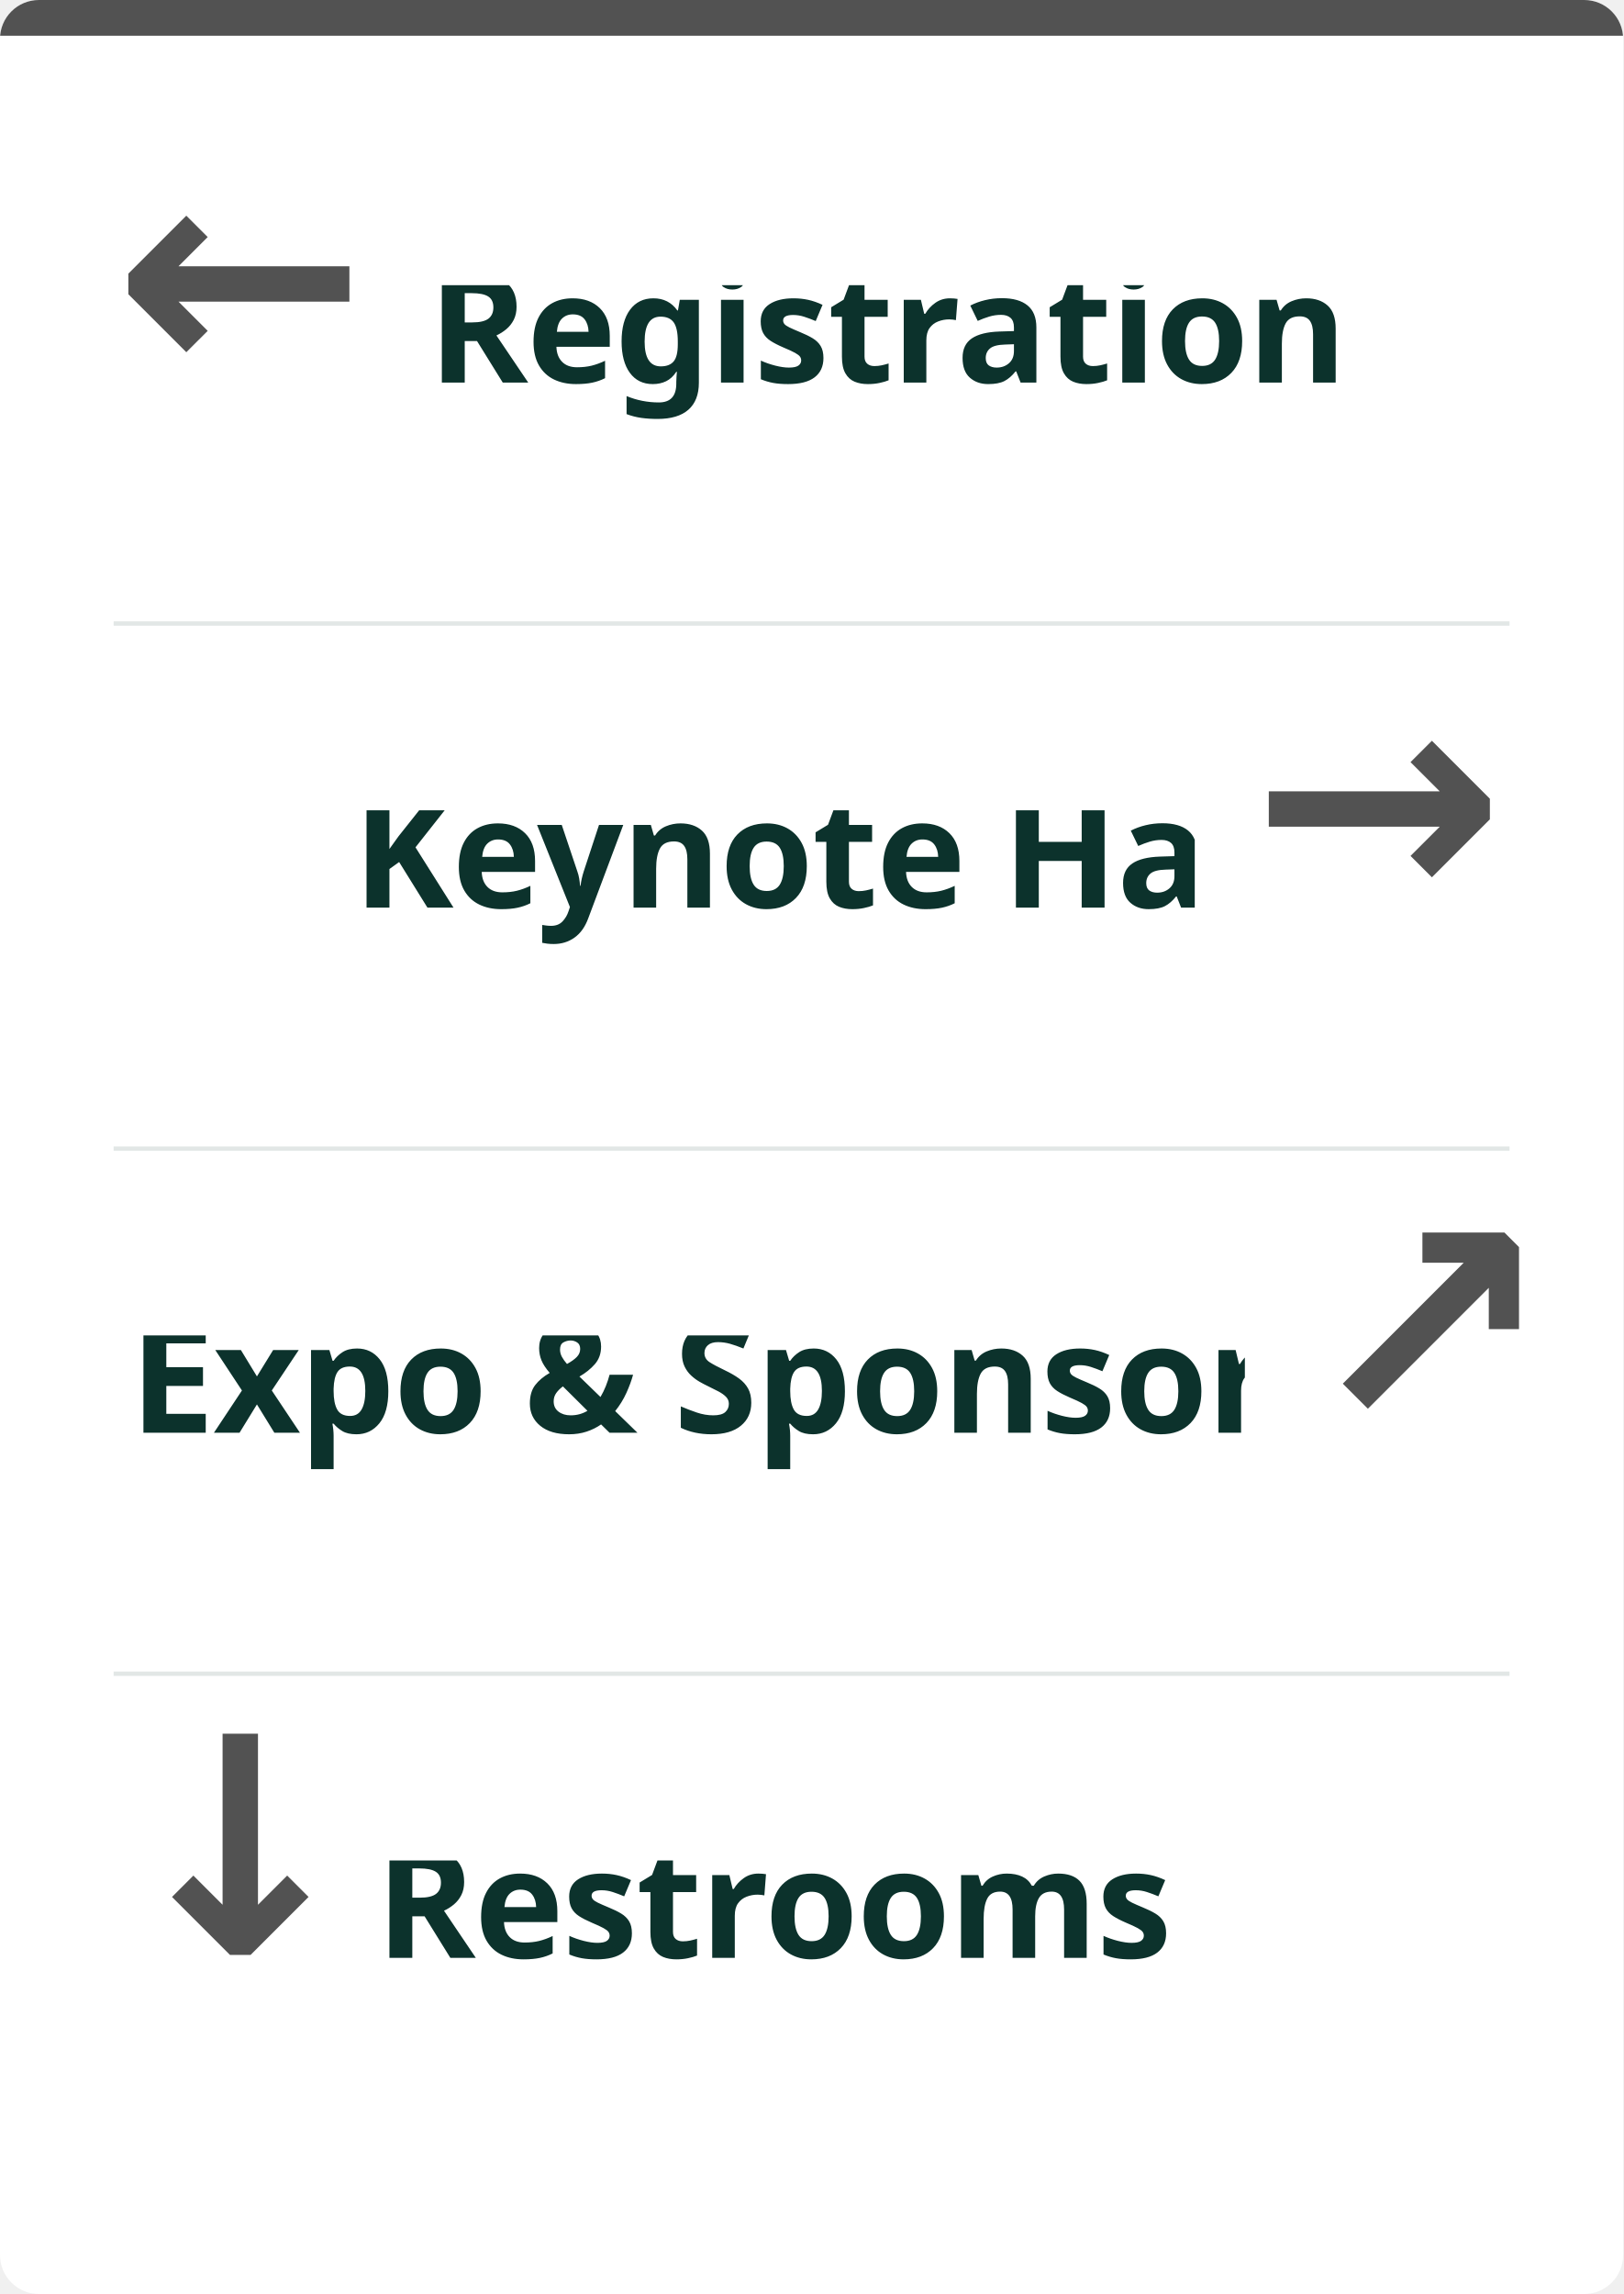
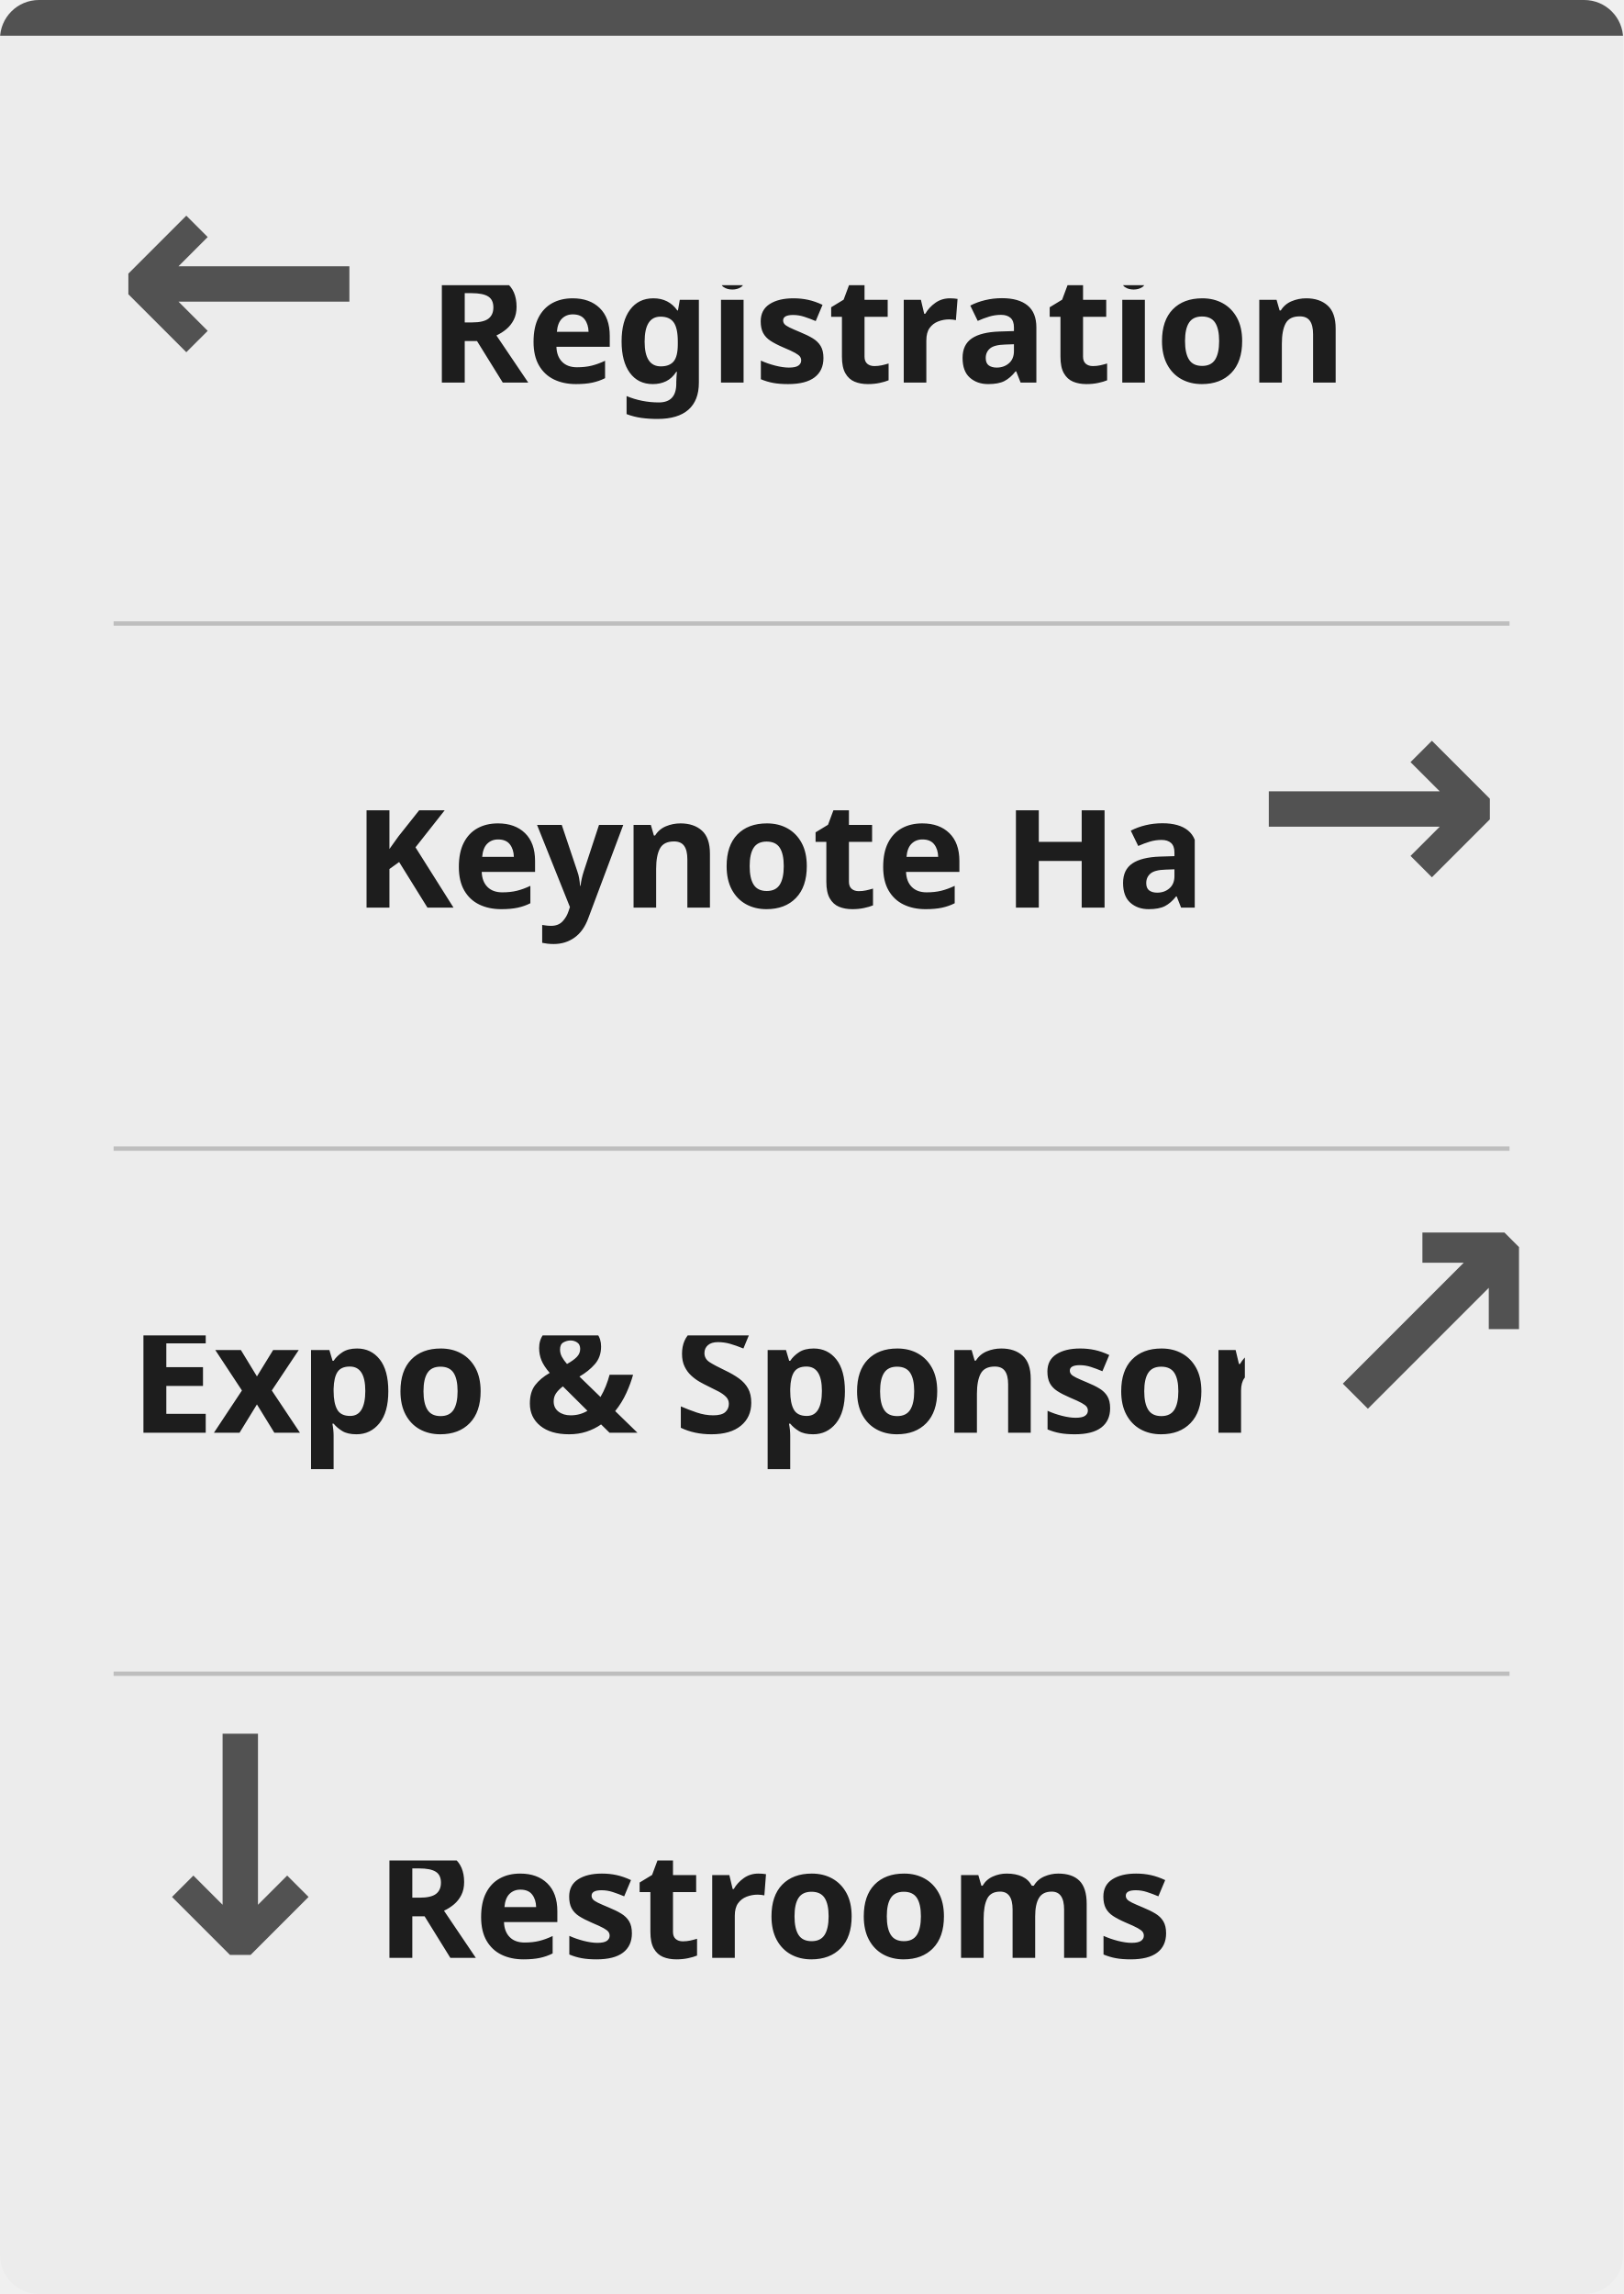
<svg xmlns="http://www.w3.org/2000/svg" width="1123" height="1587" viewBox="0 0 1123 1587">
  <defs>
    <clipPath id="fcovclip-2" clipPathUnits="userSpaceOnUse">
      <path fill="#fff" d="M296.27 197.31h748.13v104.84H296.27z" />
    </clipPath>
    <clipPath id="fcovclip-3" clipPathUnits="userSpaceOnUse">
      <path fill="#fff" d="M78.61 560.56h748v104.86h-748z" />
    </clipPath>
    <clipPath id="fcovclip-4" clipPathUnits="userSpaceOnUse">
      <path fill="#fff" d="M78.61 923.83h782.67v104.84H78.61z" />
    </clipPath>
    <clipPath id="fcovclip-5" clipPathUnits="userSpaceOnUse">
      <path fill="#fff" d="M260 1287.08h784.39v104.84H260z" />
    </clipPath>
    <clipPath id="fcovclip-1" clipPathUnits="userSpaceOnUse">
      <rect width="1123" height="1587" fill="#fff" rx="26.95" ry="26.95" />
    </clipPath>
  </defs>
-   <rect width="1123" height="1587" fill="#fff" rx="26.95" ry="26.95" />
+   <rect width="1123" height="1587" fill="#ececec" rx="26.95" ry="26.95" />
  <g clip-path="url(#fcovclip-1)">
    <path fill="#525252" d="M0 0h1123v24.7H0z" />
-     <path fill="#0c322c" fill-opacity=".12" d="M78.61 429.86h965.78v3H78.61z" />
+     <path fill="#bebebe" d="M78.61 429.86h965.78v3H78.61z" />
    <text x="78.61" y="117.27" fill="#525252" dominant-baseline="text-before-edge" font-family="SUSE, ui-sans-serif, system-ui, sans-serif" font-size="208.94" font-weight="600">←</text>
    <g clip-path="url(#fcovclip-2)">
-       <text x="296.27" y="183.31" fill="#0c322c" dominant-baseline="text-before-edge" font-family="SUSE, ui-sans-serif, system-ui, sans-serif" font-size="104.85" font-weight="600" letter-spacing="-1.05">Registration</text>
+       <text x="296.27" y="183.31" fill="#1d1d1d" dominant-baseline="text-before-edge" font-family="SUSE, ui-sans-serif, system-ui, sans-serif" font-size="104.85" font-weight="600" letter-spacing="-1.05">Registration</text>
    </g>
-     <path fill="#0c322c" fill-opacity=".12" d="M78.61 793.13h965.78v3H78.61z" />
+     <path fill="#bebebe" d="M78.61 793.13h965.78v3H78.61z" />
    <text x="865.91" y="480.52" fill="#525252" dominant-baseline="text-before-edge" font-family="SUSE, ui-sans-serif, system-ui, sans-serif" font-size="208.95" font-weight="600">→</text>
    <g clip-path="url(#fcovclip-3)">
-       <text x="244.17" y="546.56" fill="#0c322c" dominant-baseline="text-before-edge" font-family="SUSE, ui-sans-serif, system-ui, sans-serif" font-size="104.85" font-weight="600" letter-spacing="-1.05">Keynote Hall</text>
+       <text x="244.17" y="546.56" fill="#1d1d1d" dominant-baseline="text-before-edge" font-family="SUSE, ui-sans-serif, system-ui, sans-serif" font-size="104.85" font-weight="600" letter-spacing="-1.05">Keynote Hall</text>
    </g>
-     <path fill="#0c322c" fill-opacity=".12" d="M78.61 1156.38h965.78v3H78.61z" />
+     <path fill="#bebebe" d="M78.61 1156.38h965.78v3H78.61z" />
    <text x="900.58" y="843.78" fill="#525252" dominant-baseline="text-before-edge" font-family="SUSE, ui-sans-serif, system-ui, sans-serif" font-size="208.94" font-weight="600">↗</text>
    <g clip-path="url(#fcovclip-4)">
-       <text x="89.8" y="909.83" fill="#0c322c" dominant-baseline="text-before-edge" font-family="SUSE, ui-sans-serif, system-ui, sans-serif" font-size="104.85" font-weight="600" letter-spacing="-1.05">Expo &amp; Sponsors</text>
+       <text x="89.8" y="909.83" fill="#1d1d1d" dominant-baseline="text-before-edge" font-family="SUSE, ui-sans-serif, system-ui, sans-serif" font-size="104.85" font-weight="600" letter-spacing="-1.05">Expo &amp; Sponsors</text>
    </g>
    <text x="78.61" y="1207.03" fill="#525252" dominant-baseline="text-before-edge" font-family="SUSE, ui-sans-serif, system-ui, sans-serif" font-size="208.94" font-weight="600">↓</text>
    <g clip-path="url(#fcovclip-5)">
-       <text x="260" y="1273.08" fill="#0c322c" dominant-baseline="text-before-edge" font-family="SUSE, ui-sans-serif, system-ui, sans-serif" font-size="104.85" font-weight="600" letter-spacing="-1.05">Restrooms</text>
+       <text x="260" y="1273.08" fill="#1d1d1d" dominant-baseline="text-before-edge" font-family="SUSE, ui-sans-serif, system-ui, sans-serif" font-size="104.85" font-weight="600" letter-spacing="-1.05">Restrooms</text>
    </g>
  </g>
</svg>
